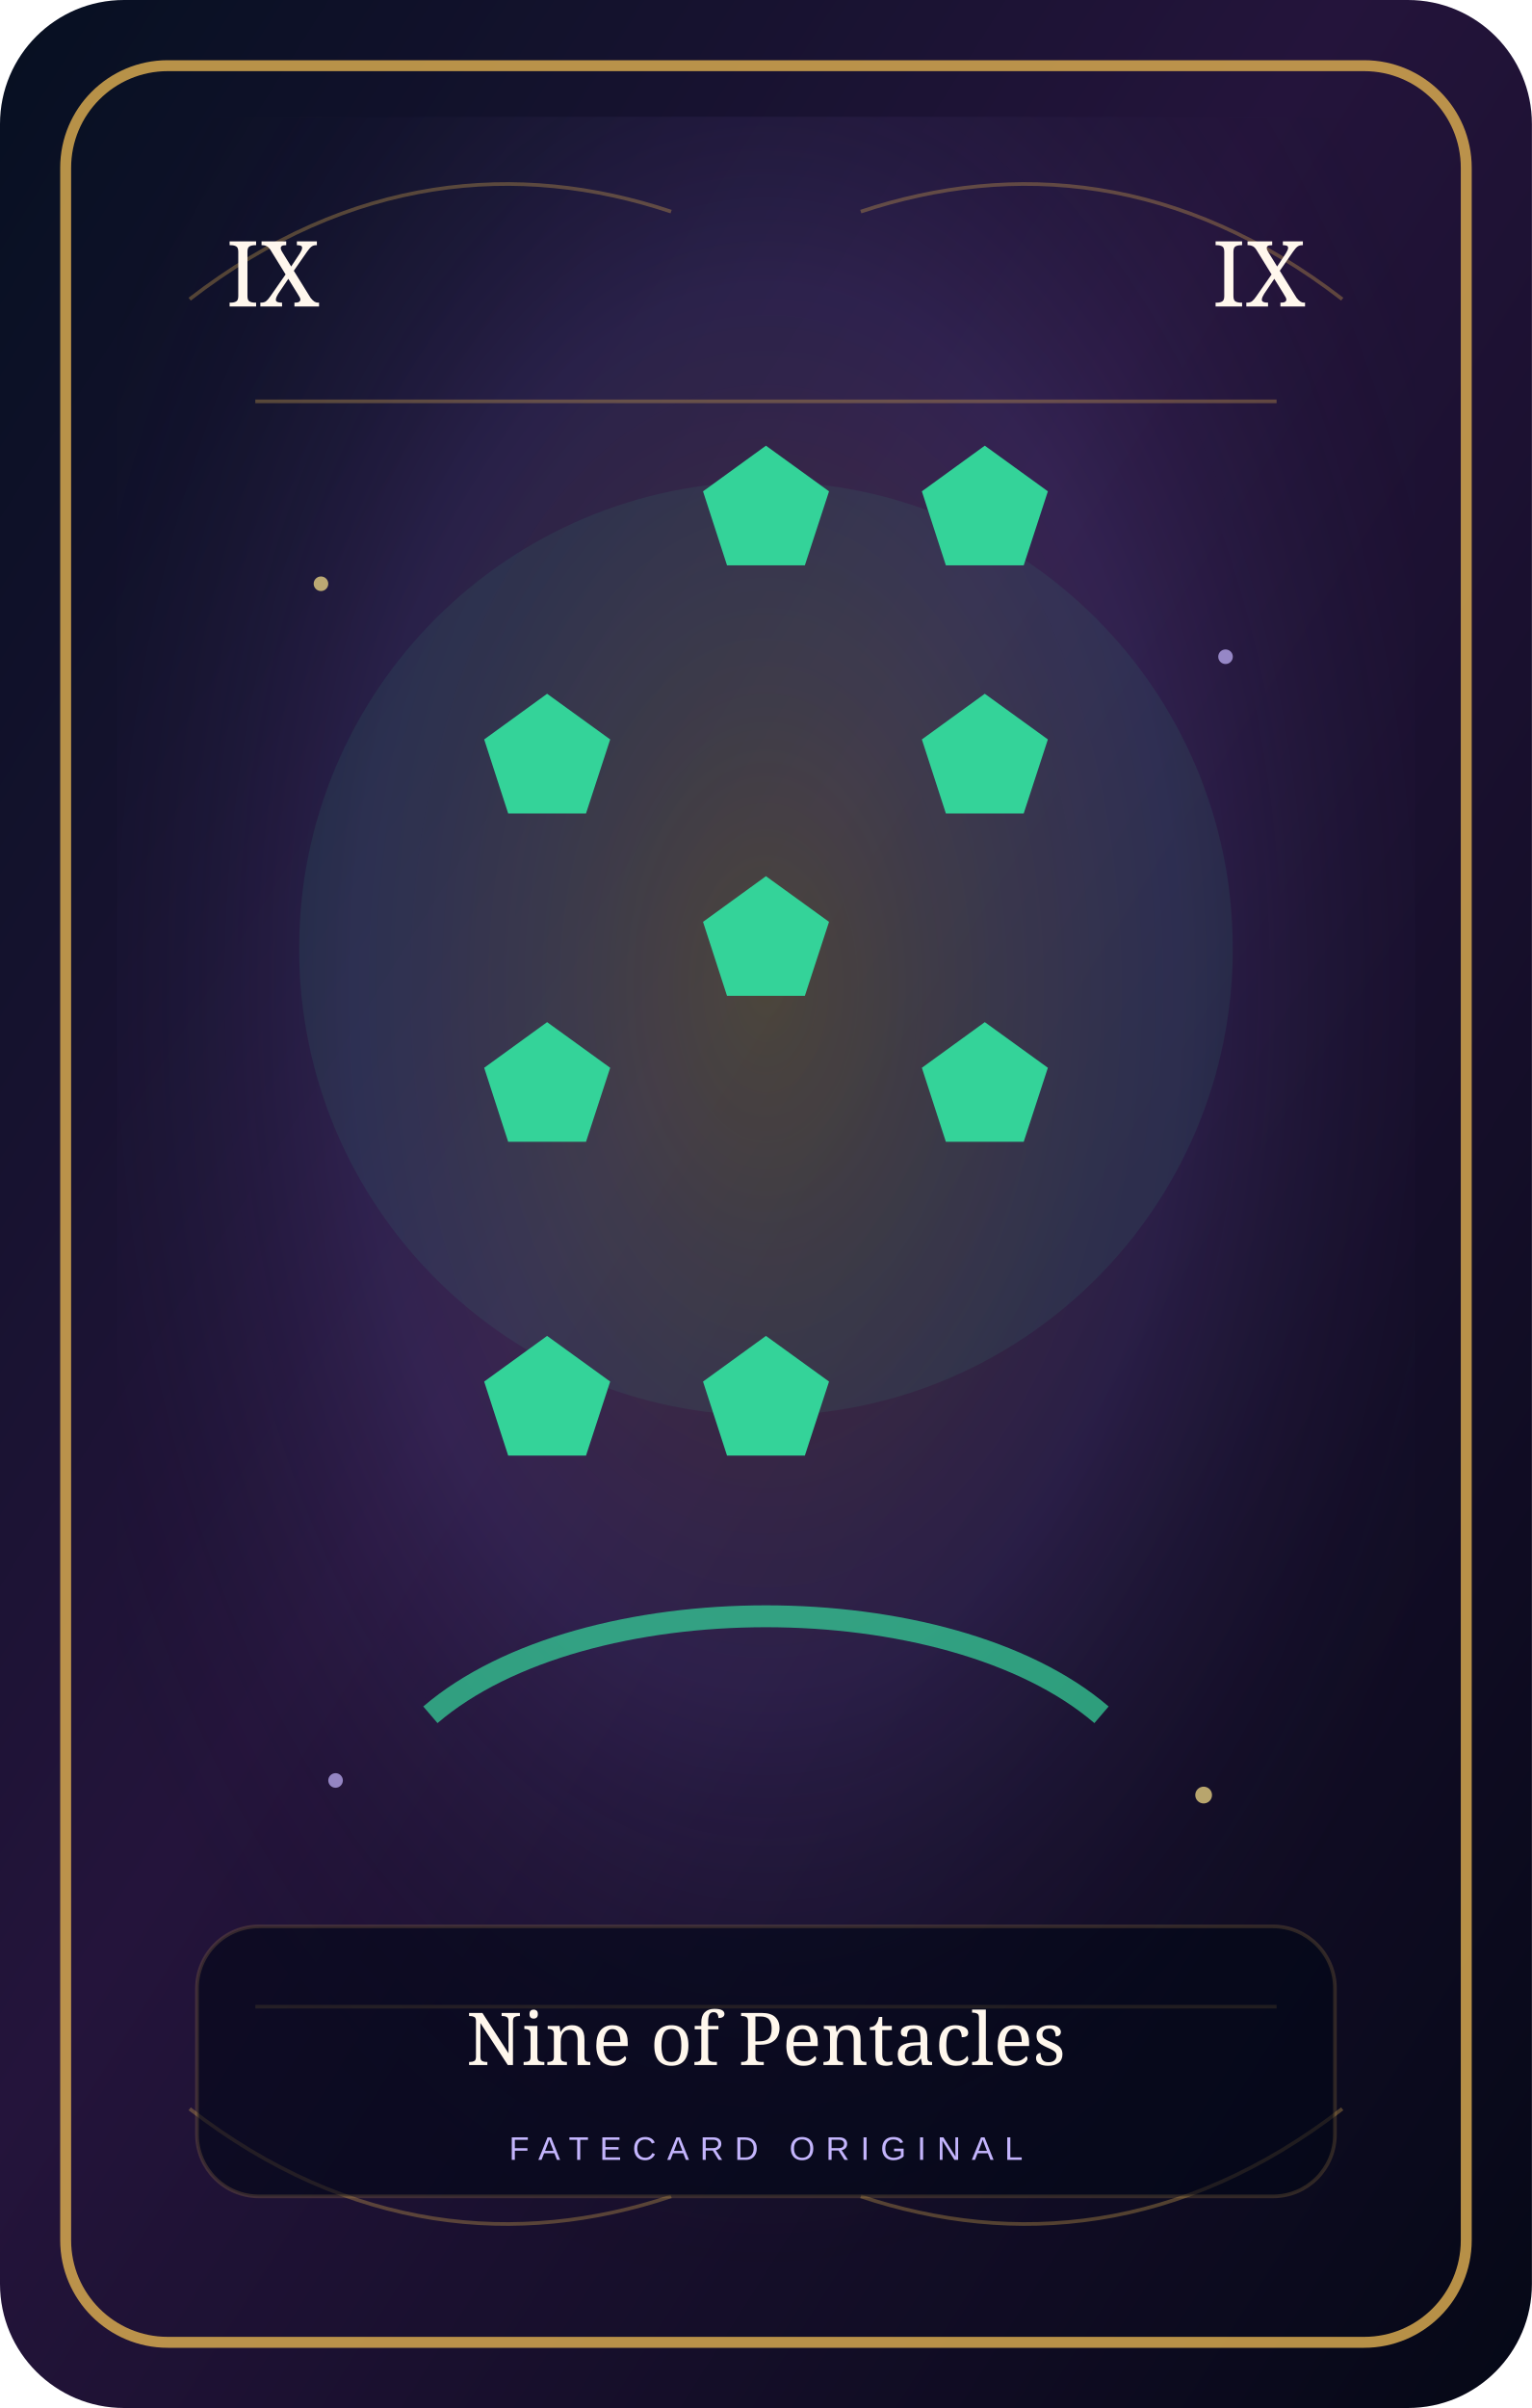
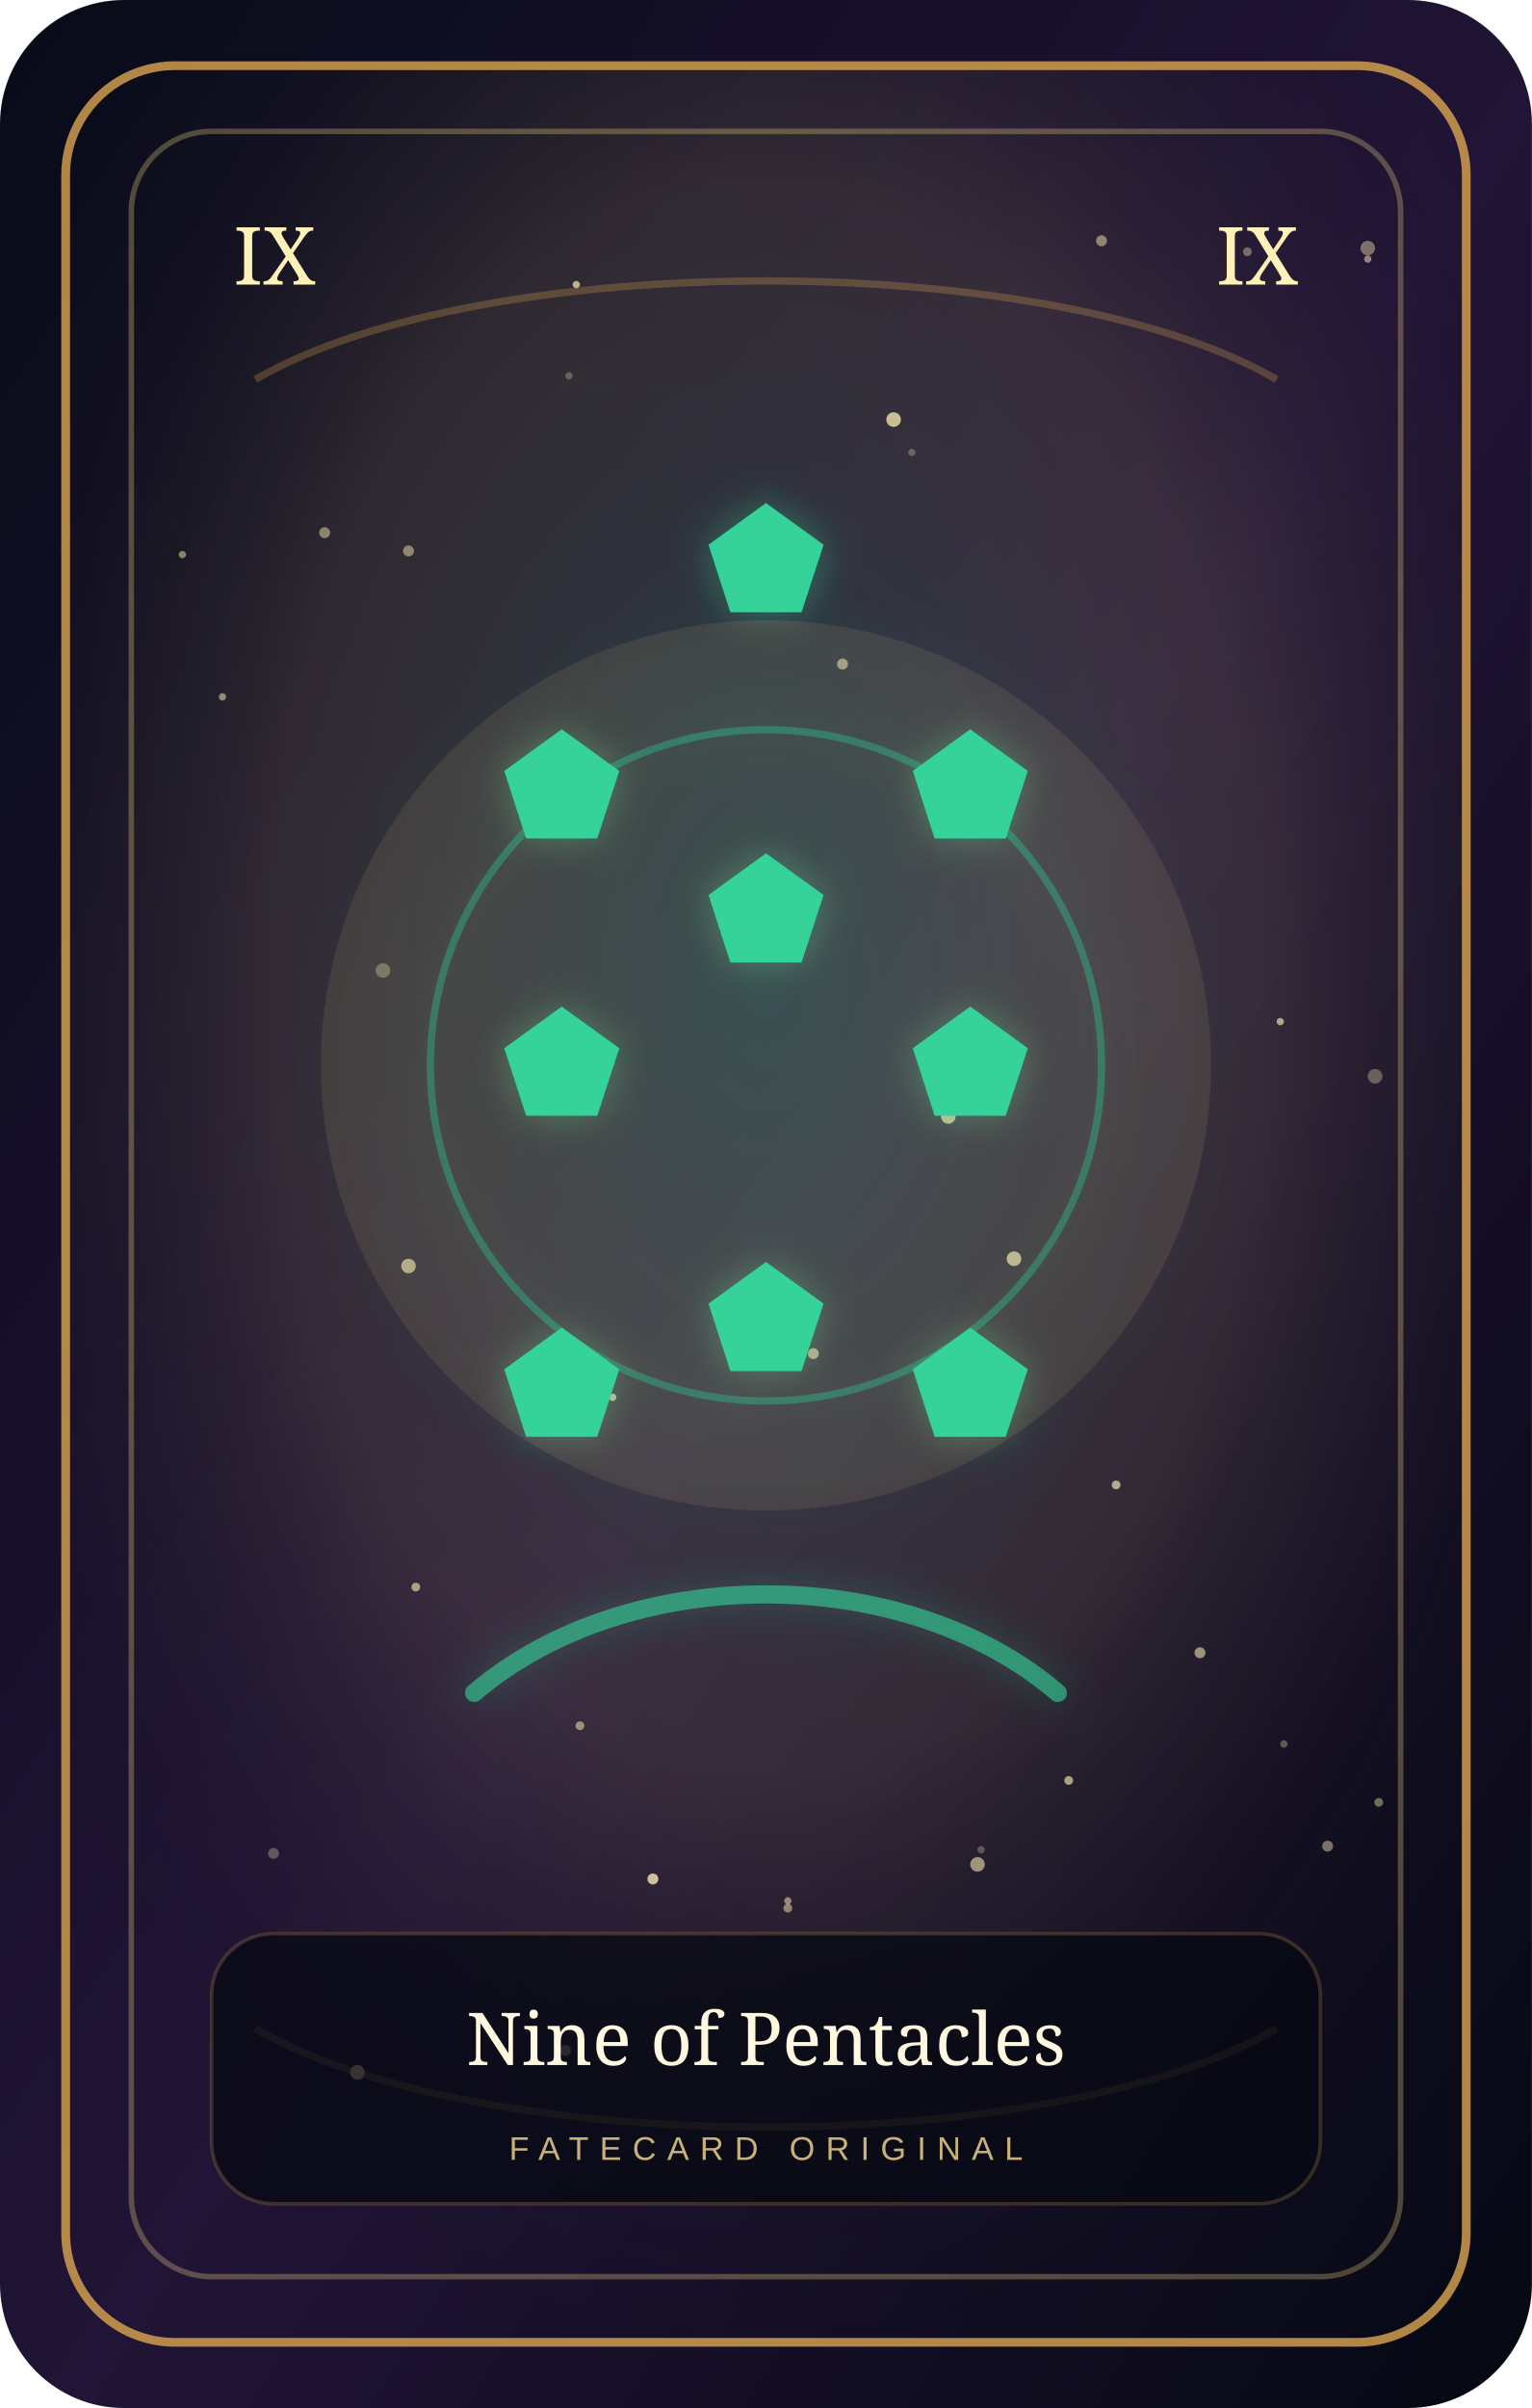
<svg xmlns="http://www.w3.org/2000/svg" width="420" height="660" viewBox="0 0 420 660" role="img" aria-label="Nine of Pentacles">
  <defs>
    <linearGradient id="bg" x1="0" y1="0" x2="1" y2="1">
-       <stop offset="0%" stop-color="#061021" />
-       <stop offset="44%" stop-color="#24143b" />
-       <stop offset="100%" stop-color="#050816" />
+       <stop stop-color="#080b18" />
+       <stop offset=".52" stop-color="#211436" />
+       <stop offset="1" stop-color="#050812" />
    </linearGradient>
-     <radialGradient id="halo" cx="50%" cy="40%" r="62%">
-       <stop offset="0%" stop-color="#facc15" stop-opacity=".20" />
-       <stop offset="52%" stop-color="#a78bfa" stop-opacity=".12" />
-       <stop offset="100%" stop-color="#000" stop-opacity="0" />
+     <radialGradient id="a" cx="50%" cy="40%" r="64%">
+       <stop stop-color="#34d399" stop-opacity=".22" />
+       <stop offset=".55" stop-color="#fde68a" stop-opacity=".12" />
+       <stop offset="1" stop-color="#000" stop-opacity="0" />
    </radialGradient>
    <filter id="glow">
-       <feGaussianBlur stdDeviation="3" />
+       <feDropShadow dx="0" dy="0" stdDeviation="5" flood-color="#34d399" flood-opacity=".42" />
    </filter>
  </defs>
  <rect width="420" height="660" rx="34" fill="url(#bg)" />
-   <rect x="18" y="18" width="384" height="624" rx="28" fill="none" stroke="#d6a84f" stroke-width="3" stroke-opacity=".85" />
-   <rect x="32" y="32" width="356" height="596" rx="22" fill="url(#halo)" />
-   <g fill="none" stroke="#d6a84f" stroke-opacity=".34">
-     <path d="M52 82 C96 48,142 44,184 58" />
-     <path d="M236 58 C278 44,324 48,368 82" />
-     <path d="M52 578 C96 612,142 616,184 602" />
-     <path d="M236 602 C278 616,324 612,368 578" />
-     <path d="M70 110 H350 M70 550 H350" />
+   <rect x="18" y="18" width="384" height="624" rx="30" fill="url(#a)" stroke="#d6a24f" stroke-opacity=".82" stroke-width="2.4" />
+   <rect x="36" y="36" width="348" height="588" rx="22" fill="none" stroke="#fde68a" stroke-opacity=".28" stroke-width="1.5" />
+   <circle cx="375" cy="71" r="1" fill="#fff1b8" opacity="0.51" />
+   <circle cx="216" cy="523" r="1.2" fill="#fff1b8" opacity="0.49" />
+   <circle cx="329" cy="453" r="1.5" fill="#fff1b8" opacity="0.56" />
+   <circle cx="293" cy="488" r="1.2" fill="#fff1b8" opacity="0.62" />
+   <circle cx="105" cy="266" r="2" fill="#fff1b8" opacity="0.31" />
+   <circle cx="269" cy="507" r="1" fill="#fff1b8" opacity="0.27" />
+   <circle cx="342" cy="69" r="1.2" fill="#fff1b8" opacity="0.38" />
+   <circle cx="378" cy="494" r="1.2" fill="#fff1b8" opacity="0.41" />
+   <circle cx="250" cy="124" r="1" fill="#fff1b8" opacity="0.27" />
+   <circle cx="159" cy="473" r="1.2" fill="#fff1b8" opacity="0.51" />
+   <circle cx="155" cy="562" r="1.5" fill="#fff1b8" opacity="0.50" />
+   <circle cx="231" cy="182" r="1.5" fill="#fff1b8" opacity="0.53" />
+   <circle cx="114" cy="435" r="1.2" fill="#fff1b8" opacity="0.59" />
+   <circle cx="216" cy="521" r="1" fill="#fff1b8" opacity="0.50" />
+   <circle cx="61" cy="191" r="1" fill="#fff1b8" opacity="0.51" />
+   <circle cx="50" cy="152" r="1" fill="#fff1b8" opacity="0.49" />
+   <circle cx="302" cy="66" r="1.5" fill="#fff1b8" opacity="0.48" />
+   <circle cx="278" cy="345" r="2" fill="#fff1b8" opacity="0.67" />
+   <circle cx="352" cy="478" r="1" fill="#fff1b8" opacity="0.32" />
+   <circle cx="223" cy="371" r="1.5" fill="#fff1b8" opacity="0.59" />
+   <circle cx="351" cy="280" r="1" fill="#fff1b8" opacity="0.63" />
+   <circle cx="75" cy="508" r="1.5" fill="#fff1b8" opacity="0.29" />
+   <circle cx="245" cy="115" r="2" fill="#fff1b8" opacity="0.73" />
+   <circle cx="112" cy="151" r="1.5" fill="#fff1b8" opacity="0.46" />
+   <circle cx="268" cy="511" r="2" fill="#fff1b8" opacity="0.56" />
+   <circle cx="158" cy="78" r="1" fill="#fff1b8" opacity="0.68" />
+   <circle cx="375" cy="68" r="2" fill="#fff1b8" opacity="0.41" />
+   <circle cx="260" cy="306" r="2" fill="#fff1b8" opacity="0.69" />
+   <circle cx="98" cy="568" r="2" fill="#fff1b8" opacity="0.72" />
+   <circle cx="168" cy="383" r="1" fill="#fff1b8" opacity="0.67" />
+   <circle cx="377" cy="295" r="2" fill="#fff1b8" opacity="0.32" />
+   <circle cx="306" cy="407" r="1.2" fill="#fff1b8" opacity="0.64" />
+   <circle cx="156" cy="103" r="1" fill="#fff1b8" opacity="0.27" />
+   <circle cx="364" cy="506" r="1.5" fill="#fff1b8" opacity="0.44" />
+   <circle cx="89" cy="146" r="1.5" fill="#fff1b8" opacity="0.46" />
+   <circle cx="268" cy="368" r="2" fill="#fff1b8" opacity="0.75" />
+   <circle cx="112" cy="347" r="2" fill="#fff1b8" opacity="0.60" />
+   <circle cx="179" cy="515" r="1.5" fill="#fff1b8" opacity="0.77" />
+   <path d="M70 104 C132 68 288 68 350 104 M70 556 C132 592 288 592 350 556" fill="none" stroke="#d6a24f" stroke-opacity=".28" stroke-width="2" />
+   <text x="64" y="78" fill="#fff1b8" font-size="22" font-family="Georgia,serif">IX</text>
+   <text x="356" y="78" text-anchor="end" fill="#fff1b8" font-size="22" font-family="Georgia,serif">IX</text>
+   <g filter="url(#glow)">
+     <circle cx="210" cy="292" r="122" fill="#fde68a" opacity=".08" />
+     <circle cx="210" cy="292" r="92" fill="none" stroke="#34d399" stroke-opacity=".36" stroke-width="2" />
+     <text x="210" y="156" text-anchor="middle" dominant-baseline="middle" font-size="42" fill="#34d399" font-family="Georgia,serif">⬟</text>
+     <text x="154" y="218" text-anchor="middle" dominant-baseline="middle" font-size="42" fill="#34d399" font-family="Georgia,serif">⬟</text>
+     <text x="266" y="218" text-anchor="middle" dominant-baseline="middle" font-size="42" fill="#34d399" font-family="Georgia,serif">⬟</text>
+     <text x="154" y="294" text-anchor="middle" dominant-baseline="middle" font-size="42" fill="#34d399" font-family="Georgia,serif">⬟</text>
+     <text x="266" y="294" text-anchor="middle" dominant-baseline="middle" font-size="42" fill="#34d399" font-family="Georgia,serif">⬟</text>
+     <text x="210" y="364" text-anchor="middle" dominant-baseline="middle" font-size="42" fill="#34d399" font-family="Georgia,serif">⬟</text>
+     <text x="210" y="252" text-anchor="middle" dominant-baseline="middle" font-size="42" fill="#34d399" font-family="Georgia,serif">⬟</text>
+     <text x="154" y="382" text-anchor="middle" dominant-baseline="middle" font-size="42" fill="#34d399" font-family="Georgia,serif">⬟</text>
+     <text x="266" y="382" text-anchor="middle" dominant-baseline="middle" font-size="42" fill="#34d399" font-family="Georgia,serif">⬟</text>
+     <path d="M130 464 C172 428 248 428 290 464" fill="none" stroke="#34d399" stroke-width="5" stroke-linecap="round" opacity=".6" />
  </g>
-   <text x="62" y="84" font-size="25" fill="#fff7ed" font-family="Georgia,serif">IX</text>
-   <text x="358" y="84" text-anchor="end" font-size="25" fill="#fff7ed" font-family="Georgia,serif">IX</text>
-   <g>
-     <circle cx="210" cy="260" r="128" fill="#34d399" opacity=".08" />
-     <text x="210" y="142" text-anchor="middle" dominant-baseline="middle" font-size="46" font-family="Georgia,serif" fill="#34d399">⬟</text>
-     <text x="150" y="210" text-anchor="middle" dominant-baseline="middle" font-size="46" font-family="Georgia,serif" fill="#34d399">⬟</text>
-     <text x="270" y="210" text-anchor="middle" dominant-baseline="middle" font-size="46" font-family="Georgia,serif" fill="#34d399">⬟</text>
-     <text x="150" y="300" text-anchor="middle" dominant-baseline="middle" font-size="46" font-family="Georgia,serif" fill="#34d399">⬟</text>
-     <text x="270" y="300" text-anchor="middle" dominant-baseline="middle" font-size="46" font-family="Georgia,serif" fill="#34d399">⬟</text>
-     <text x="210" y="386" text-anchor="middle" dominant-baseline="middle" font-size="46" font-family="Georgia,serif" fill="#34d399">⬟</text>
-     <text x="210" y="260" text-anchor="middle" dominant-baseline="middle" font-size="46" font-family="Georgia,serif" fill="#34d399">⬟</text>
-     <text x="150" y="386" text-anchor="middle" dominant-baseline="middle" font-size="46" font-family="Georgia,serif" fill="#34d399">⬟</text>
-     <text x="270" y="142" text-anchor="middle" dominant-baseline="middle" font-size="46" font-family="Georgia,serif" fill="#34d399">⬟</text>
-     <path d="M118 470 C160 434,260 434,302 470" stroke="#34d399" stroke-width="6" fill="none" opacity=".72" />
-   </g>
-   <g opacity=".7">
-     <circle cx="88" cy="160" r="2" fill="#fde68a" />
-     <circle cx="336" cy="180" r="2" fill="#c4b5fd" />
-     <circle cx="330" cy="492" r="2.3" fill="#fde68a" />
-     <circle cx="92" cy="488" r="2" fill="#c4b5fd" />
-   </g>
-   <rect x="54" y="528" width="312" height="74" rx="17" fill="#020617" opacity=".62" stroke="#d6a84f" stroke-opacity=".30" />
-   <text x="210" y="566" text-anchor="middle" font-size="20" font-family="Georgia,serif" fill="#fff7ed">Nine of Pentacles</text>
-   <text x="210" y="592" text-anchor="middle" font-size="9" font-family="Arial,sans-serif" letter-spacing="3" fill="#c4b5fd">FATECARD ORIGINAL</text>
+   <rect x="58" y="530" width="304" height="74" rx="17" fill="#050812" opacity=".74" stroke="#d6a24f" stroke-opacity=".30" />
+   <text x="210" y="566" text-anchor="middle" fill="#fff7df" font-size="20" font-family="Georgia,serif">Nine of Pentacles</text>
+   <text x="210" y="592" text-anchor="middle" fill="#c9b27a" font-size="9" font-family="Arial" letter-spacing="3">FATECARD ORIGINAL</text>
</svg>
